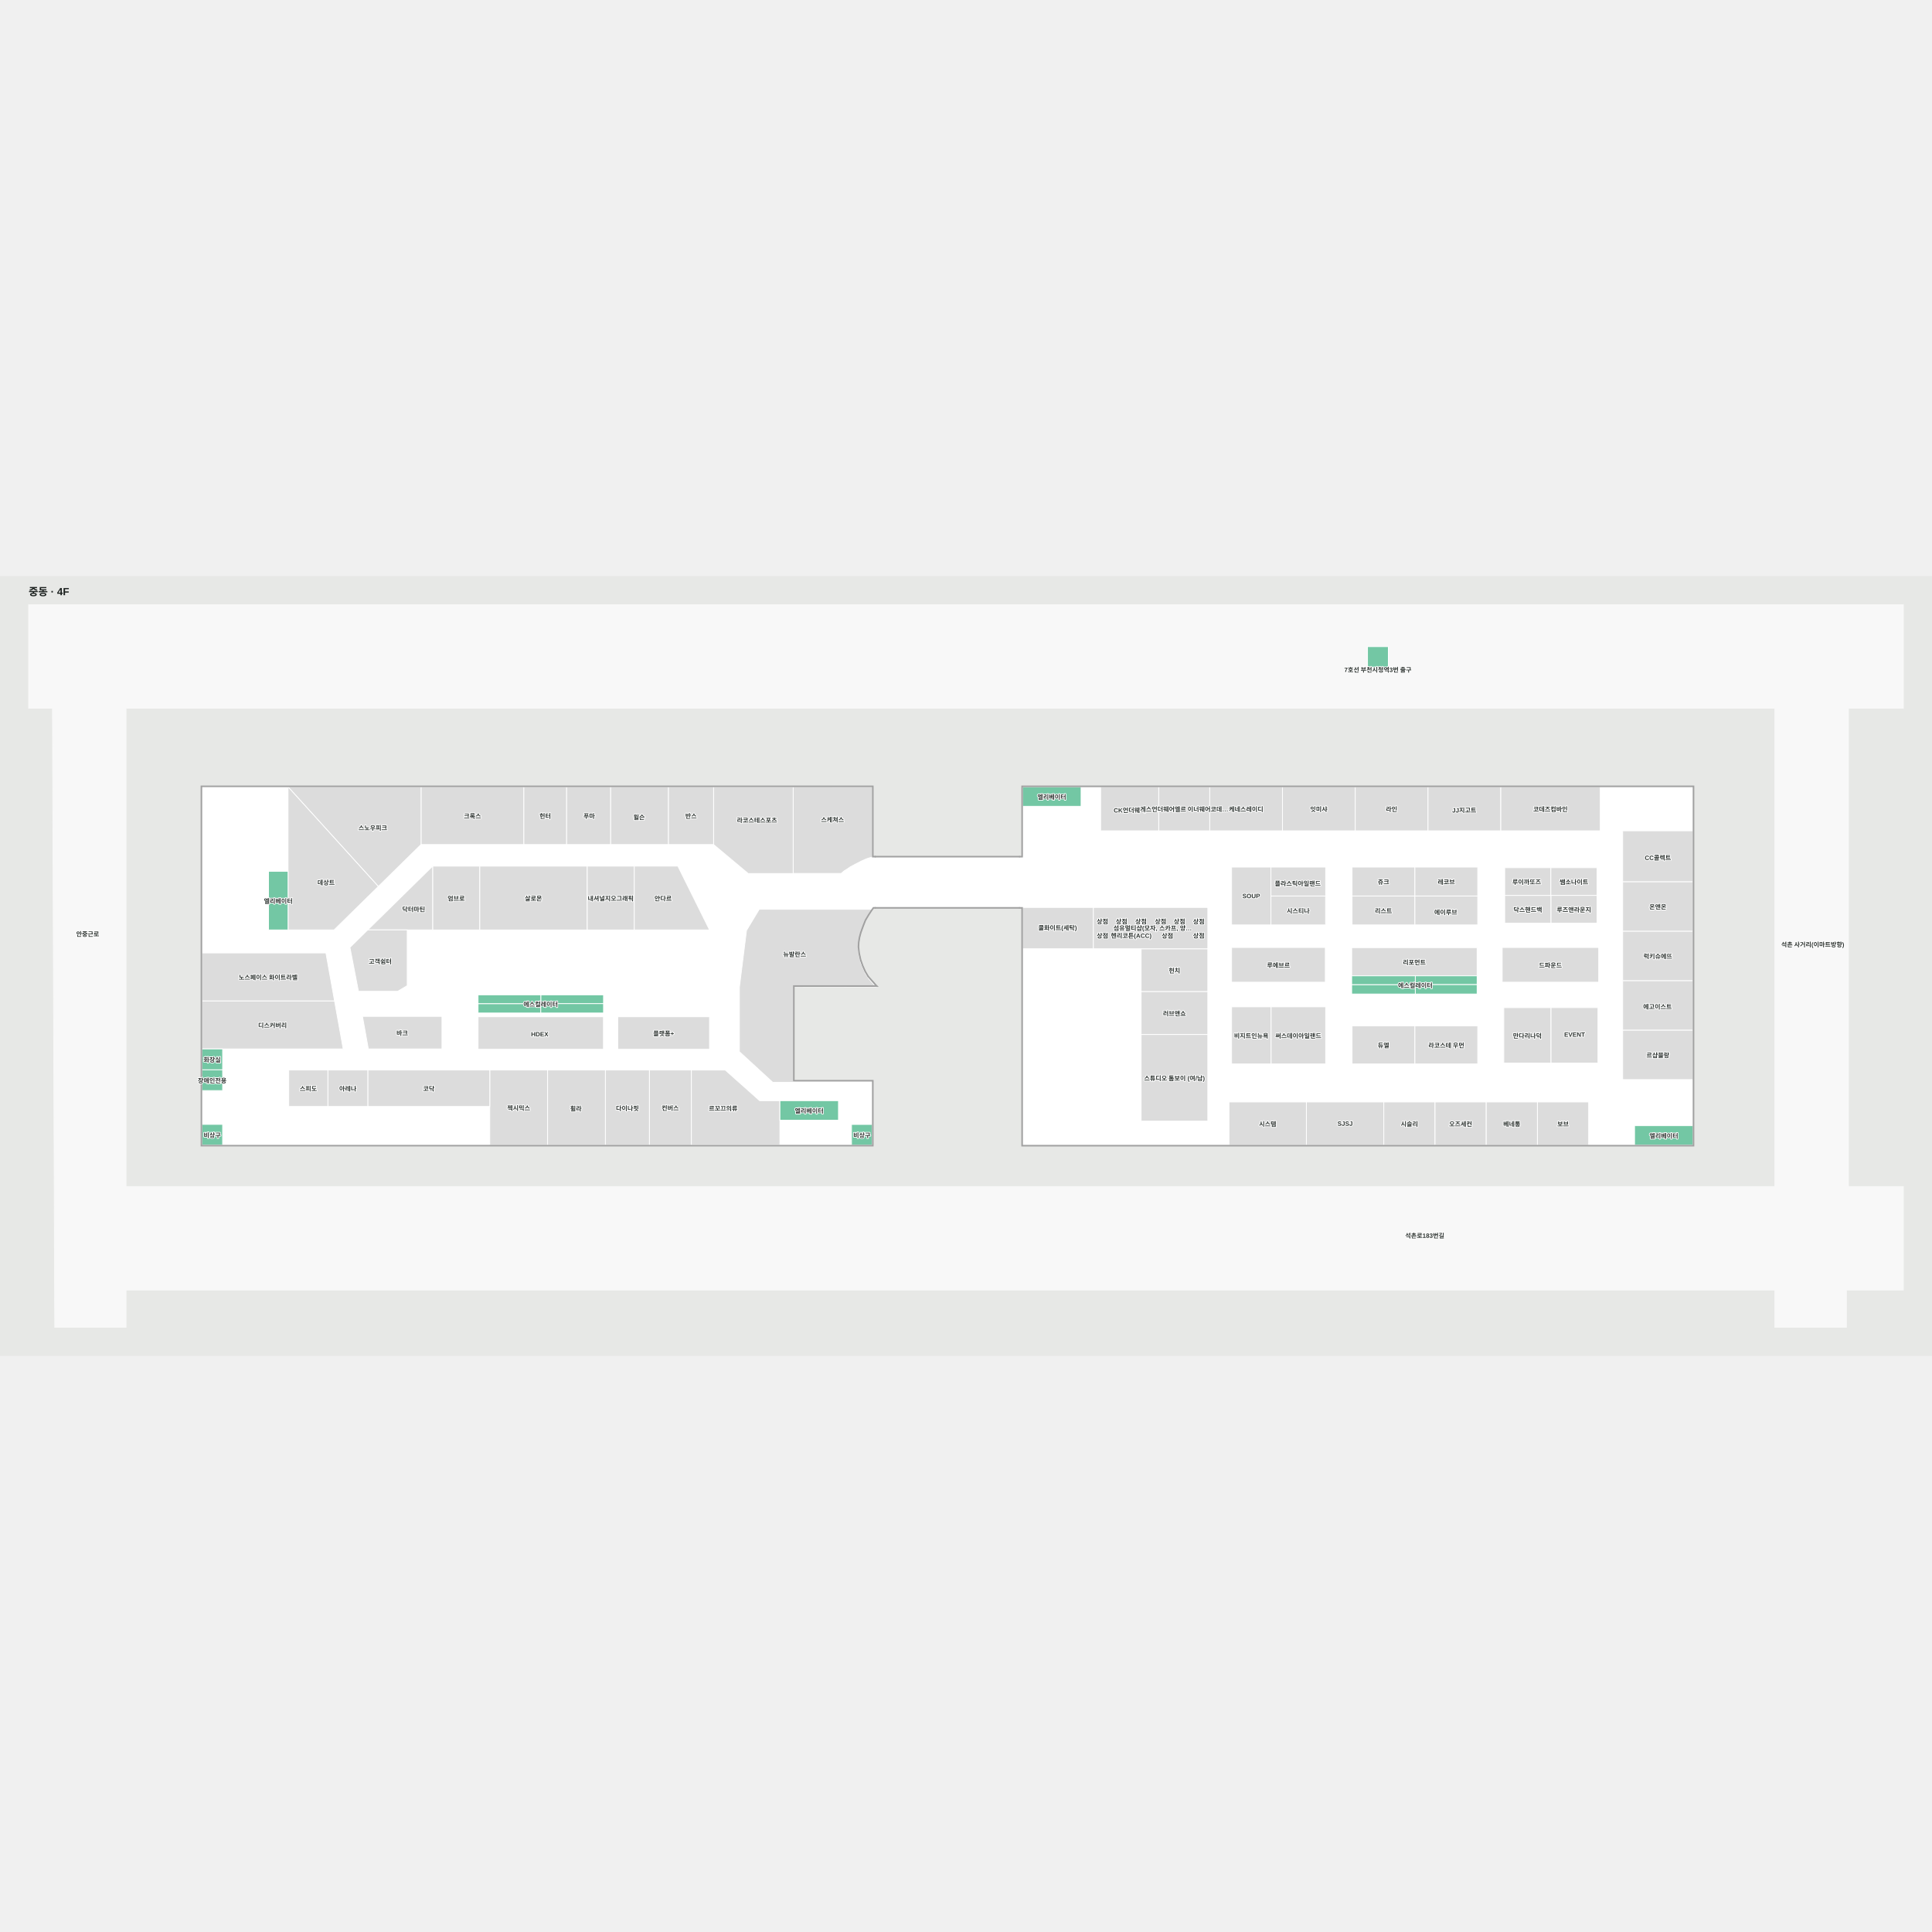
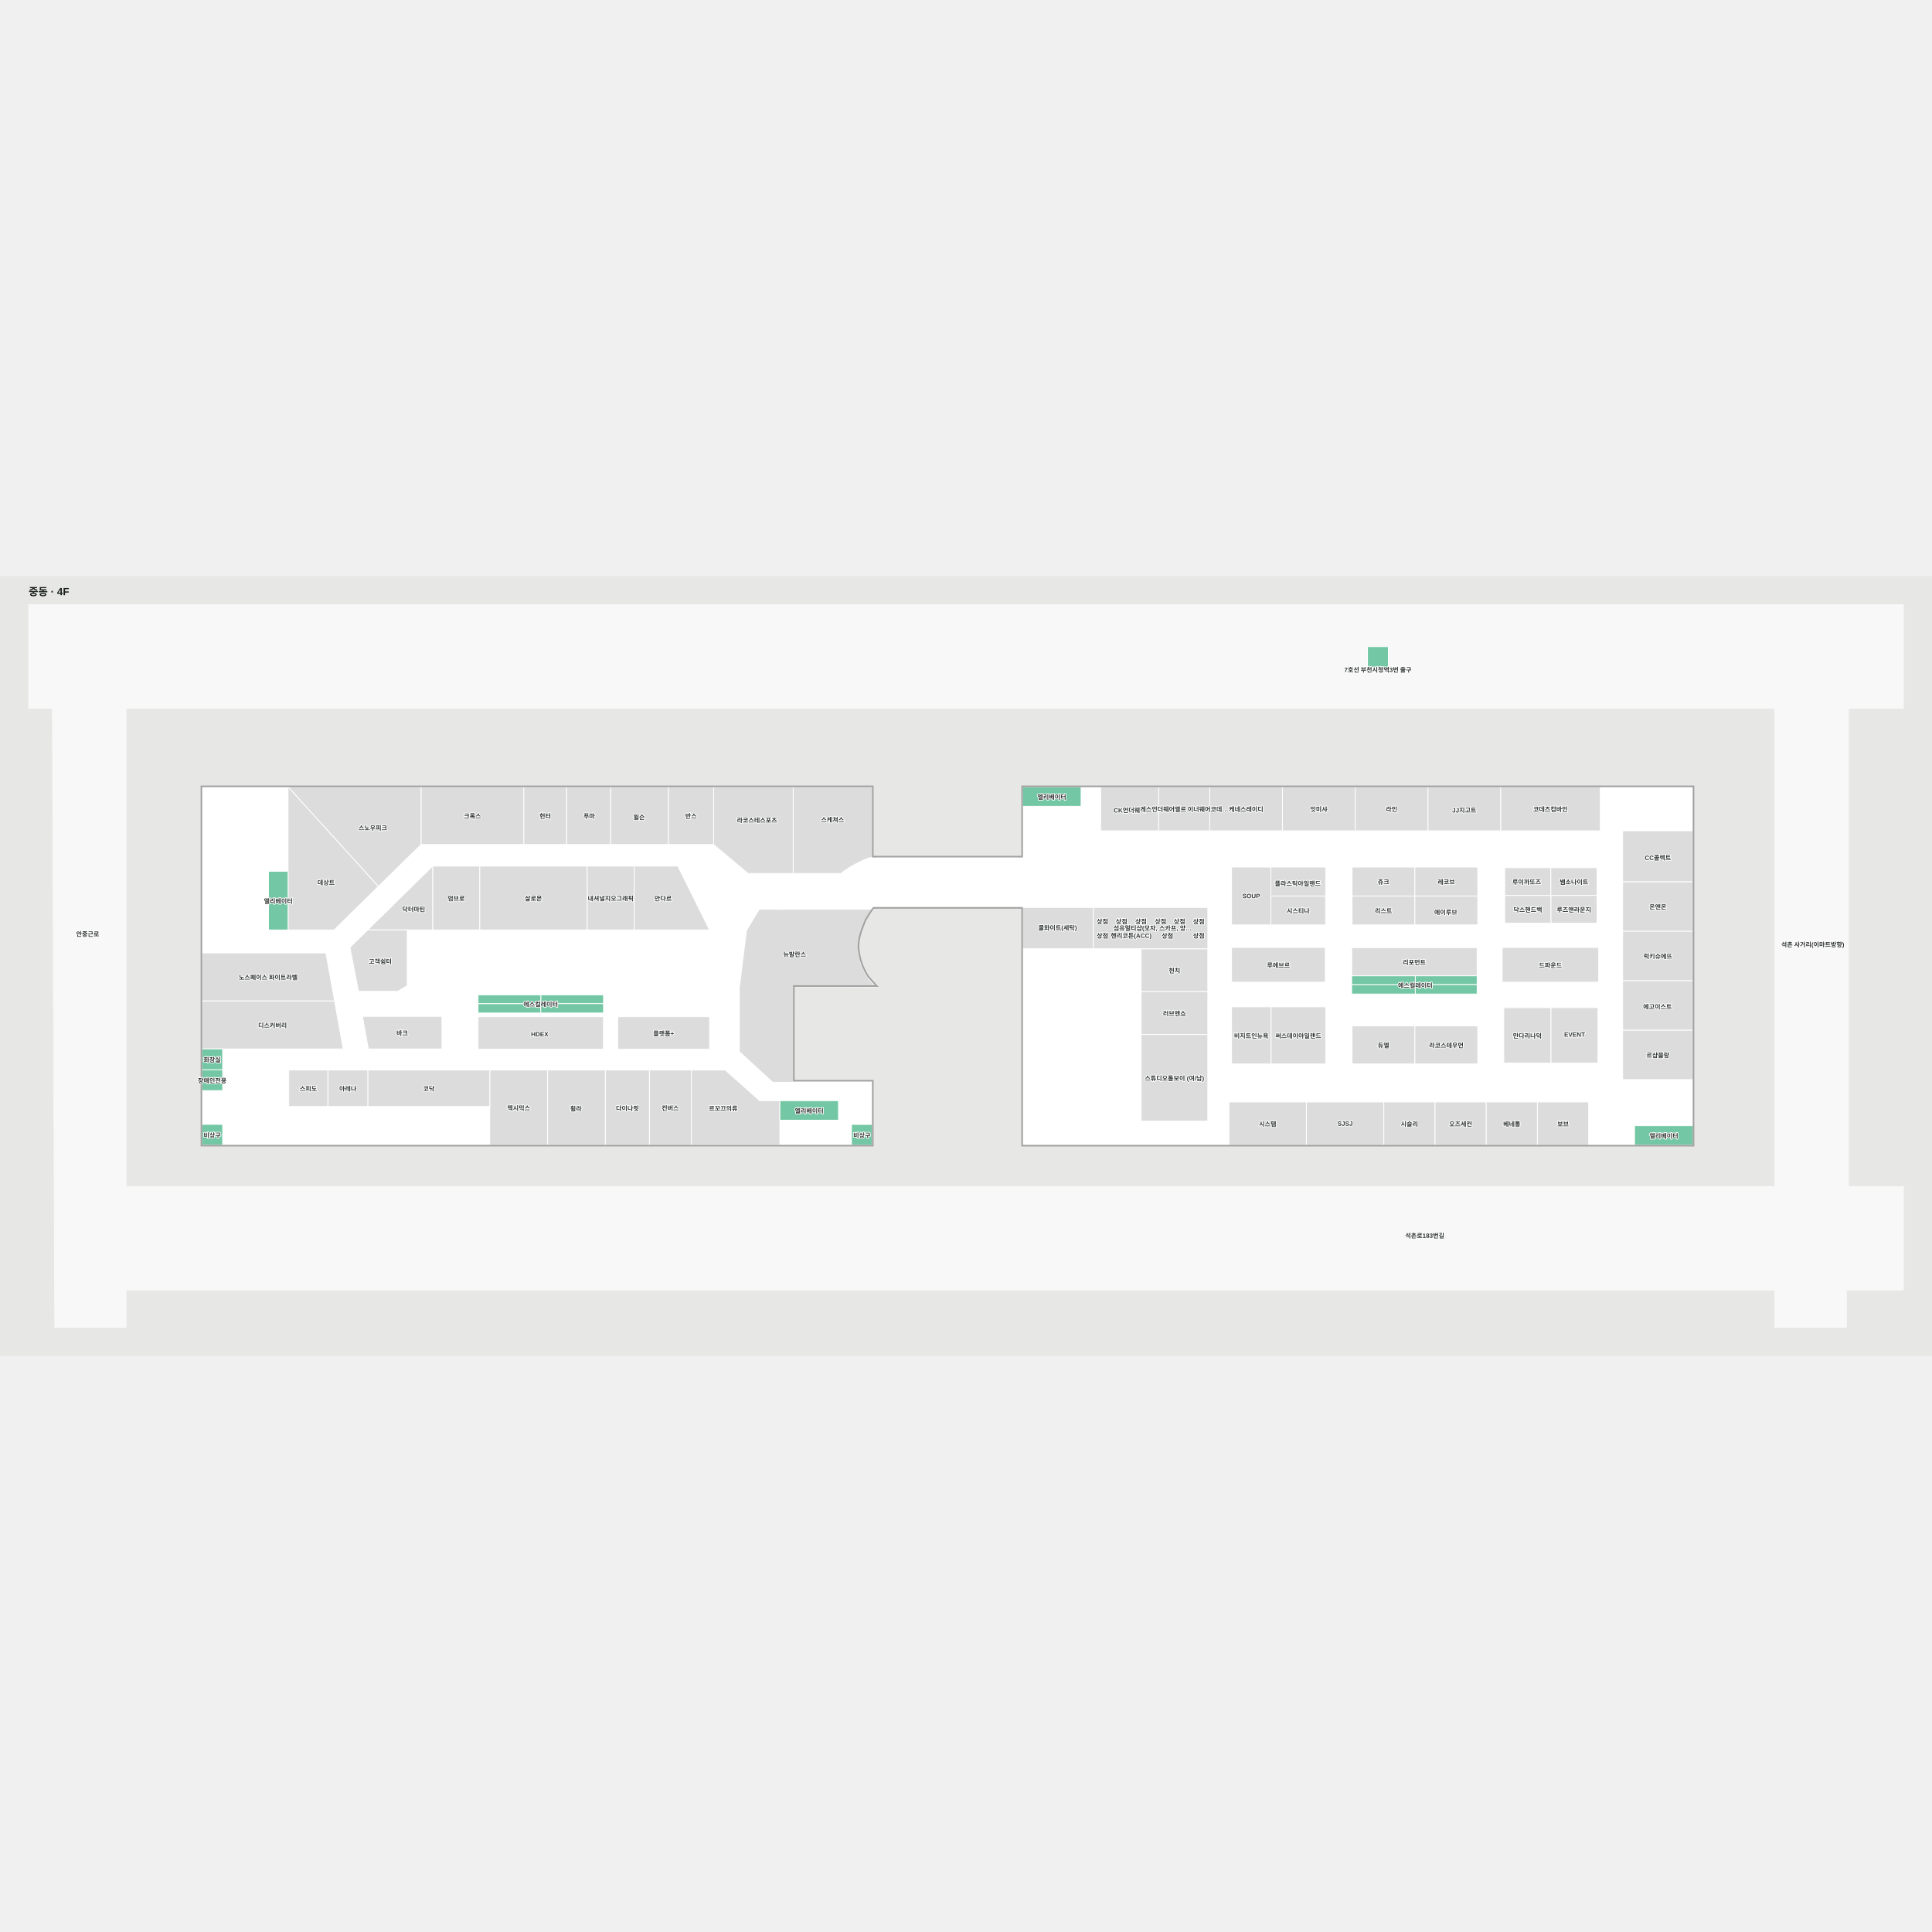
<svg xmlns="http://www.w3.org/2000/svg" viewBox="-55 57.517 3710 1497.483" width="1200" height="1200" role="img" aria-labelledby="title desc">
  <rect x="-55" y="57.517" width="3710" height="1497.483" fill="#e7e8e6" />
  <g>
    <polygon points="3494.54,1229.79 3494.54,309.08 3353.23,309.08 3353.23,1229.79 187.05,1229.79 187.05,309.08 45.74,309.08 50.16,1500.00 187.05,1500.00 187.05,1428.50 3353.23,1428.50 3353.23,1500.00 3490.70,1500.00 3490.70,1428.50 3600.00,1428.50 3600.00,1229.79" fill="#f8f8f8" fill-opacity="1" stroke="#f8f8f8" stroke-width="1.5" />
    <polygon points="3600.00,311.23 0.00,311.23 0.00,112.52 3600.00,112.52" fill="#f8f8f8" fill-opacity="1" stroke="#f8f8f8" stroke-width="1.5" />
    <polygon points="1623.32,597.03 1620.30,597.03 1620.30,462.00 332.50,462.00 332.50,1150.50 1620.30,1150.50 1620.30,1027.33 1468.75,1027.33 1468.67,844.00 1626.79,844.00 1626.00,843.25 1622.00,838.50 1617.25,833.25 1611.50,826.75 1605.75,817.00 1601.00,806.25 1597.00,795.00 1594.00,781.50 1592.75,769.50 1593.25,760.50 1594.75,751.25 1597.25,741.75 1602.00,728.75 1606.25,718.00 1612.25,708.00 1618.50,698.50 1620.86,695.33 1621.79,693.83 1623.32,693.83" fill="#ffffff" fill-opacity="1" stroke="#ffffff" stroke-width="1.5" />
    <polygon points="3196.30,1150.50 3196.30,462.00 1908.50,462.00 1908.50,597.03 1904.28,597.03 1904.28,693.83 1908.50,693.83 1908.50,1150.50" fill="#ffffff" fill-opacity="1" stroke="#ffffff" stroke-width="1.5" />
    <polygon points="1904.28,597.03 1623.32,597.03 1623.32,693.83 1904.28,693.83" fill="#ffffff" fill-opacity="1" stroke="#ffffff" stroke-width="1.5" />
  </g>
  <g>
    <polygon points="1560.58,628.50 1468.12,628.52 1468.13,461.93 1620.30,462.00 1620.30,597.00 1615.08,598.42 1609.08,600.33 1600.67,604.00 1593.58,607.58 1585.58,611.75 1577.67,616.00 1572.17,619.83 1566.42,623.33 1561.25,627.58" fill="#dcdcdc" fill-opacity="1" stroke="#ffffff" stroke-width="1.5" />
    <polygon points="1315.33,462.10 1315.33,573.10 1381.67,628.60 1468.14,628.60 1468.14,462.10" fill="#dcdcdc" fill-opacity="1" stroke="#ffffff" stroke-width="1.5" />
    <polygon points="1402.96,697.32 1378.53,737.95 1364.86,846.95 1364.86,970.81 1428.80,1029.54 1468.75,1029.54 1468.54,845.98 1627.16,846.37 1613.36,830.71 1606.59,820.01 1598.30,800.83 1594.90,786.63 1594.17,783.55 1592.82,773.25 1593.75,759.97 1597.57,741.94 1601.73,731.70 1606.23,720.41 1612.08,710.77 1620.86,697.41" fill="#dcdcdc" fill-opacity="1" stroke="#ffffff" stroke-width="1.5" />
    <polygon points="1272.54,1006.00 1272.54,1149.96 1442.61,1149.96 1442.61,1064.96 1403.86,1064.96 1337.61,1006.00" fill="#dcdcdc" fill-opacity="1" stroke="#ffffff" stroke-width="1.5" />
    <polygon points="1107.50,1006.00 1107.50,1150.50 1192.15,1150.50 1192.15,1006.00" fill="#dcdcdc" fill-opacity="1" stroke="#ffffff" stroke-width="1.5" />
    <polygon points="671.66,653.37 586.50,737.00 498.15,737.00 498.15,462.00" fill="#dcdcdc" fill-opacity="1" stroke="#ffffff" stroke-width="1.5" />
    <polygon points="753.50,462.00 951.00,462.00 951.00,573.00 753.50,573.00" fill="#dcdcdc" fill-opacity="1" stroke="#ffffff" stroke-width="1.5" />
    <polygon points="1032.86,462.00 1117.72,462.00 1117.72,573.00 1032.86,573.00" fill="#dcdcdc" fill-opacity="1" stroke="#ffffff" stroke-width="1.5" />
    <polygon points="1131.33,903.70 1131.33,966.20 1307.50,966.20 1307.50,903.70" fill="#dcdcdc" fill-opacity="1" stroke="#ffffff" stroke-width="1.5" />
    <polygon points="1192.15,1006.00 1192.15,1150.50 1272.54,1150.50 1272.54,1006.00" fill="#dcdcdc" fill-opacity="1" stroke="#ffffff" stroke-width="1.5" />
    <polygon points="996.50,1006.00 996.50,1150.50 1107.50,1150.50 1107.50,1006.00" fill="#dcdcdc" fill-opacity="1" stroke="#ffffff" stroke-width="1.5" />
    <polygon points="885.50,1006.00 885.50,1150.50 996.50,1150.50 996.50,1006.00" fill="#dcdcdc" fill-opacity="1" stroke="#ffffff" stroke-width="1.5" />
    <polygon points="651.25,1006.00 651.25,1076.00 885.50,1076.00 885.50,1006.00" fill="#dcdcdc" fill-opacity="1" stroke="#ffffff" stroke-width="1.5" />
    <polygon points="499.50,1006.00 499.50,1076.00 574.75,1076.00 574.75,1006.00" fill="#dcdcdc" fill-opacity="1" stroke="#ffffff" stroke-width="1.5" />
    <polygon points="863.07,903.70 863.07,966.20 1103.80,966.20 1103.80,903.70" fill="#dcdcdc" fill-opacity="1" stroke="#ffffff" stroke-width="1.5" />
    <polygon points="641.07,903.00 652.31,965.50 793.67,965.50 793.67,903.00" fill="#dcdcdc" fill-opacity="1" stroke="#ffffff" stroke-width="1.5" />
    <polygon points="332.50,873.33 332.50,965.50 604.00,965.50 587.43,873.33" fill="#dcdcdc" fill-opacity="1" stroke="#ffffff" stroke-width="1.5" />
    <polygon points="570.86,781.17 332.50,781.17 332.50,873.33 587.43,873.33" fill="#dcdcdc" fill-opacity="1" stroke="#ffffff" stroke-width="1.5" />
    <polygon points="866.33,614.50 775.77,614.50 775.77,737.00 866.33,737.00" fill="#dcdcdc" fill-opacity="1" stroke="#ffffff" stroke-width="1.5" />
    <polygon points="1228.67,462.00 1117.72,462.00 1117.72,573.00 1228.67,573.00" fill="#dcdcdc" fill-opacity="1" stroke="#ffffff" stroke-width="1.5" />
    <polygon points="1032.86,462.00 951.00,462.00 951.00,573.00 1032.86,573.00" fill="#dcdcdc" fill-opacity="1" stroke="#ffffff" stroke-width="1.5" />
    <polygon points="3196.30,929.33 3061.00,929.33 3061.00,1024.33 3196.30,1024.33" fill="#dcdcdc" fill-opacity="1" stroke="#ffffff" stroke-width="1.5" />
    <polygon points="3196.30,834.33 3061.00,834.33 3061.00,929.33 3196.30,929.33" fill="#dcdcdc" fill-opacity="1" stroke="#ffffff" stroke-width="1.5" />
    <polygon points="2661.47,770.97 2540.63,770.97 2540.63,825.11 2661.47,825.11 2781.52,825.11 2781.52,770.97" fill="#dcdcdc" fill-opacity="1" stroke="#ffffff" stroke-width="1.5" />
    <polygon points="2662.00,921.33 2541.33,921.33 2541.33,994.33 2662.00,994.33" fill="#dcdcdc" fill-opacity="1" stroke="#ffffff" stroke-width="1.5" />
    <polygon points="3013.57,886.17 2923.14,886.17 2923.14,992.72 3013.57,992.72" fill="#dcdcdc" fill-opacity="1" stroke="#ffffff" stroke-width="1.5" />
    <polygon points="2490.67,884.67 2385.67,884.67 2385.67,994.39 2490.67,994.39" fill="#dcdcdc" fill-opacity="1" stroke="#ffffff" stroke-width="1.5" />
    <polygon points="2385.67,884.67 2310.00,884.67 2310.00,994.33 2385.67,994.33" fill="#dcdcdc" fill-opacity="1" stroke="#ffffff" stroke-width="1.5" />
    <polygon points="2490.53,671.89 2385.37,671.89 2385.37,727.37 2490.53,727.37" fill="#dcdcdc" fill-opacity="1" stroke="#ffffff" stroke-width="1.5" />
    <polygon points="2385.50,616.33 2310.00,616.33 2310.00,727.33 2385.50,727.33" fill="#dcdcdc" fill-opacity="1" stroke="#ffffff" stroke-width="1.5" />
    <polygon points="2489.96,770.67 2310.00,770.67 2310.00,837.33 2489.96,837.33" fill="#dcdcdc" fill-opacity="1" stroke="#ffffff" stroke-width="1.5" />
    <polygon points="2044.64,693.83 1908.50,693.83 1908.50,773.17 2044.64,773.17" fill="#dcdcdc" fill-opacity="1" stroke="#ffffff" stroke-width="1.5" />
    <polygon points="2264.33,773.17 2136.33,773.17 2136.33,855.50 2264.33,855.50" fill="#dcdcdc" fill-opacity="1" stroke="#ffffff" stroke-width="1.5" />
    <polygon points="2264.33,855.50 2136.33,855.50 2136.33,937.83 2264.33,937.83" fill="#dcdcdc" fill-opacity="1" stroke="#ffffff" stroke-width="1.5" />
    <polygon points="2264.33,937.83 2136.33,937.83 2136.33,1104.17 2264.33,1104.17" fill="#dcdcdc" fill-opacity="1" stroke="#ffffff" stroke-width="1.5" />
    <polygon points="2453.67,1067.33 2305.00,1067.33 2305.00,1150.50 2453.67,1150.50" fill="#dcdcdc" fill-opacity="1" stroke="#ffffff" stroke-width="1.5" />
    <polygon points="2602.33,1067.33 2453.67,1067.33 2453.67,1150.50 2602.33,1150.50" fill="#dcdcdc" fill-opacity="1" stroke="#ffffff" stroke-width="1.5" />
    <polygon points="2700.67,1067.33 2602.33,1067.33 2602.33,1150.50 2700.67,1150.50" fill="#dcdcdc" fill-opacity="1" stroke="#ffffff" stroke-width="1.5" />
    <polygon points="2799.00,1067.33 2700.67,1067.33 2700.67,1150.50 2799.00,1150.50" fill="#dcdcdc" fill-opacity="1" stroke="#ffffff" stroke-width="1.5" />
    <polygon points="2897.33,1067.33 2799.00,1067.33 2799.00,1150.50 2897.33,1150.50" fill="#dcdcdc" fill-opacity="1" stroke="#ffffff" stroke-width="1.5" />
    <polygon points="2995.67,1067.33 2897.33,1067.33 2897.33,1150.50 2995.67,1150.50" fill="#dcdcdc" fill-opacity="1" stroke="#ffffff" stroke-width="1.5" />
    <polygon points="2782.67,921.33 2662.00,921.33 2662.00,994.33 2782.67,994.33" fill="#dcdcdc" fill-opacity="1" stroke="#ffffff" stroke-width="1.5" />
    <polygon points="2662.00,671.83 2541.33,671.83 2541.33,727.33 2662.00,727.33" fill="#dcdcdc" fill-opacity="1" stroke="#ffffff" stroke-width="1.5" />
    <polygon points="2662.00,616.33 2541.33,616.33 2541.33,671.83 2662.00,671.83" fill="#dcdcdc" fill-opacity="1" stroke="#ffffff" stroke-width="1.5" />
    <polygon points="2782.67,671.83 2662.00,671.83 2662.00,727.33 2782.67,727.33" fill="#dcdcdc" fill-opacity="1" stroke="#ffffff" stroke-width="1.5" />
    <polygon points="2782.67,616.33 2662.00,616.33 2662.00,671.83 2782.67,671.83" fill="#dcdcdc" fill-opacity="1" stroke="#ffffff" stroke-width="1.5" />
    <polygon points="3014.97,770.67 2829.67,770.67 2829.67,837.33 3014.97,837.33" fill="#dcdcdc" fill-opacity="1" stroke="#ffffff" stroke-width="1.5" />
    <polygon points="3196.30,739.33 3061.00,739.33 3061.00,834.33 3196.30,834.33" fill="#dcdcdc" fill-opacity="1" stroke="#ffffff" stroke-width="1.5" />
    <polygon points="3196.30,644.33 3061.00,644.33 3061.00,739.33 3196.30,739.33" fill="#dcdcdc" fill-opacity="1" stroke="#ffffff" stroke-width="1.5" />
    <polygon points="3196.30,546.67 3061.00,546.67 3061.00,644.33 3196.30,644.33" fill="#dcdcdc" fill-opacity="1" stroke="#ffffff" stroke-width="1.5" />
    <polygon points="3018.00,462.00 2826.67,462.00 2826.67,546.67 3018.00,546.67" fill="#dcdcdc" fill-opacity="1" stroke="#ffffff" stroke-width="1.5" />
    <polygon points="2826.67,462.00 2687.00,462.00 2687.00,546.67 2826.67,546.67" fill="#dcdcdc" fill-opacity="1" stroke="#ffffff" stroke-width="1.5" />
    <polygon points="2687.00,462.00 2547.33,462.00 2547.33,546.67 2687.00,546.67" fill="#dcdcdc" fill-opacity="1" stroke="#ffffff" stroke-width="1.5" />
    <polygon points="2547.33,462.00 2407.67,462.00 2407.67,546.67 2547.33,546.67" fill="#dcdcdc" fill-opacity="1" stroke="#ffffff" stroke-width="1.5" />
    <polygon points="2407.67,462.00 2268.00,462.00 2268.00,546.67 2407.67,546.67" fill="#dcdcdc" fill-opacity="1" stroke="#ffffff" stroke-width="1.5" />
    <polygon points="2170.12,462.00 2058.50,462.00 2058.50,546.67 2170.12,546.67" fill="#dcdcdc" fill-opacity="1" stroke="#ffffff" stroke-width="1.5" />
    <polygon points="1163.00,614.50 1072.44,614.50 1072.44,737.00 1163.00,737.00" fill="#dcdcdc" fill-opacity="1" stroke="#ffffff" stroke-width="1.5" />
    <polygon points="372.50,1110.40 332.50,1110.40 332.50,1150.40 372.50,1150.40" fill="#73c7a4" fill-opacity="1" stroke="#ffffff" stroke-width="1.5" />
    <polygon points="372.50,1005.50 332.50,1005.50 332.50,1045.50 372.50,1045.50" fill="#73c7a4" fill-opacity="1" stroke="#ffffff" stroke-width="1.5" />
    <polygon points="372.50,965.50 332.50,965.50 332.50,1005.50 372.50,1005.50" fill="#73c7a4" fill-opacity="1" stroke="#ffffff" stroke-width="1.5" />
    <polygon points="1620.15,1110.50 1580.15,1110.50 1580.15,1150.50 1620.15,1150.50" fill="#73c7a4" fill-opacity="1" stroke="#ffffff" stroke-width="1.5" />
    <polygon points="863.04,896.52 983.48,896.52 983.48,878.52 863.04,878.52" fill="#73c7a4" fill-opacity="1" stroke="#ffffff" stroke-width="1.5" />
    <polygon points="983.43,861.63 983.43,878.52 1103.94,878.52 1103.94,861.63" fill="#73c7a4" fill-opacity="1" stroke="#ffffff" stroke-width="1.5" />
    <polygon points="2540.60,860.01 2662.90,860.01 2662.77,842.00 2540.60,842.00" fill="#73c7a4" fill-opacity="1" stroke="#ffffff" stroke-width="1.5" />
    <polygon points="2662.77,825.12 2662.77,842.00 2781.50,842.00 2781.50,825.12" fill="#73c7a4" fill-opacity="1" stroke="#ffffff" stroke-width="1.5" />
    <polygon points="498.15,737.00 498.15,624.50 460.65,624.50 460.65,737.00" fill="#73c7a4" fill-opacity="1" stroke="#ffffff" stroke-width="1.5" />
    <polygon points="1555.11,1064.86 1442.61,1064.86 1442.61,1102.36 1555.11,1102.36" fill="#73c7a4" fill-opacity="1" stroke="#ffffff" stroke-width="1.5" />
    <polygon points="3196.30,1112.90 3083.80,1112.90 3083.80,1150.40 3196.30,1150.40" fill="#73c7a4" fill-opacity="1" stroke="#ffffff" stroke-width="1.5" />
    <polygon points="2021.00,462.10 1908.50,462.10 1908.50,499.60 2021.00,499.60" fill="#73c7a4" fill-opacity="1" stroke="#ffffff" stroke-width="1.5" />
    <polygon points="863.04,861.63 863.04,878.52 983.48,878.52 983.43,861.63" fill="#73c7a4" fill-opacity="1" stroke="#ffffff" stroke-width="1.5" />
    <polygon points="983.43,878.52 983.48,896.52 1103.94,896.52 1103.94,878.52" fill="#73c7a4" fill-opacity="1" stroke="#ffffff" stroke-width="1.5" />
    <polygon points="2540.60,825.12 2540.60,842.00 2662.77,842.00 2662.77,825.12" fill="#73c7a4" fill-opacity="1" stroke="#ffffff" stroke-width="1.5" />
    <polygon points="2662.77,842.00 2662.77,842.00 2662.90,860.01 2781.50,860.01 2781.50,842.00" fill="#73c7a4" fill-opacity="1" stroke="#ffffff" stroke-width="1.5" />
    <polygon points="574.75,1006.00 574.75,1076.00 651.25,1076.00 651.25,1006.00" fill="#dcdcdc" fill-opacity="1" stroke="#ffffff" stroke-width="1.5" />
    <polygon points="2268.00,462.00 2170.12,462.00 2170.12,546.67 2268.00,546.67" fill="#dcdcdc" fill-opacity="1" stroke="#ffffff" stroke-width="1.5" />
    <polygon points="1163.00,614.50 1163.00,737.00 1307.50,737.00 1246.70,614.50" fill="#dcdcdc" fill-opacity="1" stroke="#ffffff" stroke-width="1.5" />
    <polygon points="775.77,614.50 775.77,737.00 651.10,737.00" fill="#dcdcdc" fill-opacity="1" stroke="#ffffff" stroke-width="1.5" />
    <polygon points="498.15,462.00 671.66,653.37 753.50,573.00 753.50,462.00" fill="#dcdcdc" fill-opacity="1" stroke="#ffffff" stroke-width="1.5" />
    <polygon points="1315.33,462.00 1228.67,462.00 1228.67,573.00 1315.33,573.00" fill="#dcdcdc" fill-opacity="1" stroke="#ffffff" stroke-width="1.5" />
    <polygon points="2611.00,193.00 2571.00,193.00 2571.00,233.00 2611.00,233.00" fill="#73c7a4" fill-opacity="1" stroke="#ffffff" stroke-width="1.5" />
    <polygon points="1902.65,597.03 1902.65,595.53 1625.90,595.53 1625.90,597.03" fill="#a1a1a1" fill-opacity="1" stroke="#a1a1a1" stroke-width="1.5" />
    <polygon points="1907.00,460.53 1907.00,595.56 1902.65,595.56 1902.65,597.06 1908.50,597.06 1908.50,597.06 1908.50,462.03 3196.30,462.03 3196.30,1150.53 1908.50,1150.53 1908.50,704.71 1908.50,693.86 1908.50,693.86 1902.65,693.86 1902.65,695.36 1907.00,695.36 1907.00,704.71 1907.00,1152.03 3197.80,1152.03 3197.80,460.53" fill="#a1a1a1" fill-opacity="1" stroke="#a1a1a1" stroke-width="1.5" />
    <polygon points="1625.90,693.83 1625.90,695.33 1902.65,695.33 1902.65,693.83" fill="#a1a1a1" fill-opacity="1" stroke="#a1a1a1" stroke-width="1.5" />
    <polygon points="651.10,737.00 617.00,770.50 633.37,854.92 708.50,854.92 727.00,844.00 727.00,737.00" fill="#dcdcdc" fill-opacity="1" stroke="#ffffff" stroke-width="1.5" />
    <polygon points="1621.79,693.83 1620.84,695.33 1620.86,695.33 1620.82,695.33 1618.50,698.50 1612.25,708.00 1606.25,718.00 1602.00,728.75 1597.25,741.75 1594.75,751.25 1593.25,760.50 1592.75,769.50 1594.00,781.50 1597.00,795.00 1601.00,806.25 1605.75,817.00 1611.50,826.75 1617.25,833.25 1622.00,838.50 1626.00,843.25 1626.79,844.00 1468.67,844.00 1468.67,1027.33 1620.30,1027.33 1620.30,1150.50 332.50,1150.50 332.50,462.00 1620.30,462.00 1620.30,597.00 1620.30,597.03 1625.90,597.03 1625.90,595.53 1621.80,595.53 1621.80,462.00 1621.80,460.50 1620.30,460.50 332.50,460.50 331.00,460.50 331.00,462.00 331.00,1150.50 331.00,1152.00 332.50,1152.00 1620.30,1152.00 1621.80,1152.00 1621.80,1150.50 1621.80,1027.33 1621.80,1025.83 1620.30,1025.83 1470.17,1025.83 1470.17,845.50 1626.79,845.50 1630.55,845.50 1627.82,842.91 1627.09,842.22 1623.15,837.53 1623.13,837.51 1623.11,837.49 1618.36,832.24 1612.72,825.86 1607.09,816.31 1602.39,805.70 1598.44,794.58 1595.48,781.26 1594.25,769.46 1594.74,760.66 1596.22,751.56 1598.68,742.20 1603.41,729.26 1607.60,718.67 1613.52,708.80 1619.73,699.35 1622.03,696.22 1622.68,695.33 1625.90,695.33 1625.90,693.83" fill="#a1a1a1" fill-opacity="1" stroke="#a1a1a1" stroke-width="1.5" />
    <polygon points="2923.11,617.48 2834.47,617.48 2834.47,670.77 2923.11,670.77" fill="#dcdcdc" fill-opacity="1" stroke="#ffffff" stroke-width="1.5" />
    <polygon points="3011.75,617.48 2923.11,617.48 2923.11,670.77 3011.75,670.77" fill="#dcdcdc" fill-opacity="1" stroke="#ffffff" stroke-width="1.5" />
    <polygon points="3011.75,670.73 2923.11,670.73 2923.11,724.02 3011.75,724.02" fill="#dcdcdc" fill-opacity="1" stroke="#ffffff" stroke-width="1.5" />
    <polygon points="2923.11,670.77 2834.47,670.77 2834.47,724.06 2923.11,724.06" fill="#dcdcdc" fill-opacity="1" stroke="#ffffff" stroke-width="1.5" />
    <polygon points="2264.35,693.83 2044.64,693.83 2044.64,773.17 2264.35,773.17" fill="#dcdcdc" fill-opacity="1" stroke="#ffffff" stroke-width="1.5" />
    <polygon points="2923.11,886.22 2832.69,886.22 2832.69,992.78 2923.11,992.78" fill="#dcdcdc" fill-opacity="1" stroke="#ffffff" stroke-width="1.5" />
    <polygon points="1072.44,737.00 866.33,737.00 866.33,614.50 1072.44,614.50" fill="#dcdcdc" fill-opacity="1" stroke="#ffffff" stroke-width="1.5" />
    <polygon points="2490.67,616.33 2385.50,616.33 2385.50,671.81 2490.67,671.81" fill="#dcdcdc" fill-opacity="1" stroke="#ffffff" stroke-width="1.5" />
  </g>
  <g font-family="Arial, 'Noto Sans KR', sans-serif" font-size="12" font-weight="600" fill="#303633" stroke="#fff" stroke-width="3" paint-order="stroke" stroke-linejoin="round">
    <text x="459.965" y="827.25" text-anchor="middle" dominant-baseline="central">노스페이스 화이트라벨</text>
    <text x="468.25" y="919.417" text-anchor="middle" dominant-baseline="central">디스커버리</text>
    <text x="537.125" y="1041" text-anchor="middle" dominant-baseline="central">스피도</text>
    <text x="768.375" y="1041" text-anchor="middle" dominant-baseline="central">코닥</text>
    <text x="717.368" y="934.25" text-anchor="middle" dominant-baseline="central">바크</text>
    <text x="821.053" y="675.75" text-anchor="middle" dominant-baseline="central">엄브로</text>
    <text x="1272" y="517.5" text-anchor="middle" dominant-baseline="central">반스</text>
    <text x="1470.948" y="783.044" text-anchor="middle" dominant-baseline="central">뉴발란스</text>
    <text x="1117.719" y="675.75" text-anchor="middle" dominant-baseline="central">내셔널
지오그래픽</text>
    <text x="1218.357" y="675.82" text-anchor="middle" dominant-baseline="central">안다르</text>
    <text x="981.421" y="937.278" text-anchor="middle" dominant-baseline="central">HDEX</text>
    <text x="1219.417" y="934.95" text-anchor="middle" dominant-baseline="central">플랫폼+</text>
    <text x="1172.236" y="519.737" text-anchor="middle" dominant-baseline="central">윌슨</text>
    <text x="941" y="1078.25" text-anchor="middle" dominant-baseline="central">젝시믹스</text>
    <text x="1050.898" y="1079.34" text-anchor="middle" dominant-baseline="central">휠라</text>
    <text x="1232.079" y="1078.25" text-anchor="middle" dominant-baseline="central">컨버스</text>
    <text x="1333.729" y="1078.965" text-anchor="middle" dominant-baseline="central">르꼬끄의류</text>
    <text x="2337.833" y="504.333" text-anchor="middle" dominant-baseline="central">케네스
레이디</text>
    <text x="2477.5" y="504.333" text-anchor="middle" dominant-baseline="central">잇미샤</text>
    <text x="2617.167" y="504.333" text-anchor="middle" dominant-baseline="central">라인</text>
    <text x="2438.167" y="939.527" text-anchor="middle" dominant-baseline="central">써스데이
아일랜드</text>
    <text x="2922.333" y="504.333" text-anchor="middle" dominant-baseline="central">코데즈컴바인</text>
    <text x="2158.389" y="732.712" text-anchor="middle" dominant-baseline="central">섬유멀티샵
(모자, 스카프, 양…</text>
-     <text x="2200.333" y="1021" text-anchor="middle" dominant-baseline="central">스튜디오 
+     <text x="2200.333" y="1021" text-anchor="middle" dominant-baseline="central">스튜디오
톰보이 (여/남)</text>
    <text x="2601.667" y="644.083" text-anchor="middle" dominant-baseline="central">쥬크</text>
    <text x="2756.833" y="504.333" text-anchor="middle" dominant-baseline="central">JJ지고트</text>
    <text x="2878.793" y="697.417" text-anchor="middle" dominant-baseline="central">닥스
핸드백</text>
    <text x="2601.667" y="699.583" text-anchor="middle" dominant-baseline="central">리스트</text>
    <text x="2660.858" y="798.447" text-anchor="middle" dominant-baseline="central">리포먼트</text>
    <text x="2347.833" y="939.5" text-anchor="middle" dominant-baseline="central">비지트
인뉴욕</text>
    <text x="2200.333" y="814.334" text-anchor="middle" dominant-baseline="central">헌치</text>
    <text x="2601.667" y="957.833" text-anchor="middle" dominant-baseline="central">듀엘</text>
-     <text x="2722.333" y="957.833" text-anchor="middle" dominant-baseline="central">라코스테 
+     <text x="2722.333" y="957.833" text-anchor="middle" dominant-baseline="central">라코스테
우먼</text>
    <text x="3128.65" y="595.5" text-anchor="middle" dominant-baseline="central">CC콜렉트</text>
    <text x="3128.65" y="691.833" text-anchor="middle" dominant-baseline="central">온앤온</text>
    <text x="3128.65" y="786.833" text-anchor="middle" dominant-baseline="central">럭키슈에뜨</text>
    <text x="3128.65" y="976.833" text-anchor="middle" dominant-baseline="central">르샵블랑</text>
    <text x="2379.333" y="1108.917" text-anchor="middle" dominant-baseline="central">시스템</text>
    <text x="2528" y="1108.917" text-anchor="middle" dominant-baseline="central">SJSJ</text>
    <text x="2651.5" y="1108.917" text-anchor="middle" dominant-baseline="central">시슬리</text>
    <text x="2848.167" y="1108.917" text-anchor="middle" dominant-baseline="central">베네통</text>
    <text x="2749.833" y="1108.917" text-anchor="middle" dominant-baseline="central">오즈세컨</text>
    <text x="2946.5" y="1108.917" text-anchor="middle" dominant-baseline="central">보브</text>
    <text x="2681" y="1323.241" text-anchor="middle" dominant-baseline="central">석촌로183번길</text>
    <text x="3425.964" y="764.271" text-anchor="middle" dominant-baseline="central">석촌 사거리
(이마트방향)</text>
    <text x="113.401" y="744.042" text-anchor="middle" dominant-baseline="central">안중근로</text>
    <text x="2114.311" y="504.333" text-anchor="middle" dominant-baseline="central">CK언더웨어</text>
    <text x="2219.061" y="504.333" text-anchor="middle" dominant-baseline="central">게스언더웨어
엘르 이너웨어
코데…</text>
    <text x="2399.979" y="804" text-anchor="middle" dominant-baseline="central">루에브르</text>
    <text x="2722.333" y="644.083" text-anchor="middle" dominant-baseline="central">레코브</text>
    <text x="969.386" y="675.75" text-anchor="middle" dominant-baseline="central">살로몬</text>
    <text x="1076.335" y="517.5" text-anchor="middle" dominant-baseline="central">푸마</text>
    <text x="852.25" y="517.5" text-anchor="middle" dominant-baseline="central">크록스</text>
    <text x="660.88" y="540.301" text-anchor="middle" dominant-baseline="central">스노우피크</text>
    <text x="571.191" y="645.147" text-anchor="middle" dominant-baseline="central">데상트</text>
    <text x="739.318" y="696.566" text-anchor="middle" dominant-baseline="central">닥터마틴</text>
    <text x="613" y="1041" text-anchor="middle" dominant-baseline="central">아레나</text>
    <text x="2922.317" y="804" text-anchor="middle" dominant-baseline="central">드파운드</text>
    <text x="991.928" y="517.5" text-anchor="middle" dominant-baseline="central">헌터</text>
    <text x="2246.945" y="747.192" text-anchor="middle" dominant-baseline="central">상점</text>
    <text x="2246.962" y="720.066" text-anchor="middle" dominant-baseline="central">상점</text>
    <text x="2135.973" y="719.874" text-anchor="middle" dominant-baseline="central">상점</text>
    <text x="2173.665" y="719.87" text-anchor="middle" dominant-baseline="central">상점</text>
    <text x="2209.904" y="719.859" text-anchor="middle" dominant-baseline="central">상점</text>
    <text x="2186.81" y="747.327" text-anchor="middle" dominant-baseline="central">상점</text>
    <text x="2098.703" y="719.938" text-anchor="middle" dominant-baseline="central">상점</text>
    <text x="2062.088" y="747.253" text-anchor="middle" dominant-baseline="central">상점</text>
    <text x="2062.004" y="719.893" text-anchor="middle" dominant-baseline="central">상점</text>
    <text x="2117.264" y="747.211" text-anchor="middle" dominant-baseline="central">헨리코튼(ACC)</text>
    <text x="2662.708" y="842.735" text-anchor="middle" dominant-baseline="central">에스컬레이터</text>
    <text x="1964.75" y="480.85" text-anchor="middle" dominant-baseline="central">엘리베이터</text>
    <text x="1498.861" y="1083.614" text-anchor="middle" dominant-baseline="central">엘리베이터</text>
    <text x="983.288" y="878.934" text-anchor="middle" dominant-baseline="central">에스컬레이터</text>
    <text x="479.403" y="680.75" text-anchor="middle" dominant-baseline="central">엘리베이터</text>
    <text x="352.5" y="1025.5" text-anchor="middle" dominant-baseline="central">장애인전용</text>
    <text x="352.5" y="985.5" text-anchor="middle" dominant-baseline="central">화장실</text>
    <text x="352.5" y="1130.4" text-anchor="middle" dominant-baseline="central">비상구</text>
    <text x="1600.15" y="1130.5" text-anchor="middle" dominant-baseline="central">비상구</text>
    <text x="3140.05" y="1131.65" text-anchor="middle" dominant-baseline="central">엘리베이터</text>
    <text x="2590.957" y="234.629" text-anchor="middle" dominant-baseline="central">7호선 부천시청역
3번 출구</text>
    <text x="2347.75" y="671.833" text-anchor="middle" dominant-baseline="central">SOUP</text>
    <text x="2967.432" y="697.371" text-anchor="middle" dominant-baseline="central">루즈앤라운지</text>
    <text x="2967.432" y="644.128" text-anchor="middle" dominant-baseline="central">쌤소나이트</text>
    <text x="2876.676" y="644.128" text-anchor="middle" dominant-baseline="central">루이까또즈</text>
    <text x="1975.863" y="732.066" text-anchor="middle" dominant-baseline="central">쿨화이트
(세탁)</text>
    <text x="2721.25" y="702.277" text-anchor="middle" dominant-baseline="central">에이루브</text>
    <text x="2877.899" y="939.5" text-anchor="middle" dominant-baseline="central">만다리나덕</text>
    <text x="2200.333" y="896.667" text-anchor="middle" dominant-baseline="central">러브앤쇼</text>
    <text x="1149.854" y="1078.724" text-anchor="middle" dominant-baseline="central">다이나핏</text>
    <text x="3127.911" y="883.62" text-anchor="middle" dominant-baseline="central">에고이스트</text>
    <text x="2437.95" y="699.632" text-anchor="middle" dominant-baseline="central">시스티나</text>
    <text x="2968.667" y="937.909" text-anchor="middle" dominant-baseline="central">EVENT</text>
    <text x="2437.084" y="647.033" text-anchor="middle" dominant-baseline="central">플라스틱
아일랜드</text>
    <text x="1398.666" y="525.552" text-anchor="middle" dominant-baseline="central">라코스테
스포츠</text>
    <text x="1543.62" y="524.505" text-anchor="middle" dominant-baseline="central">스케쳐스</text>
    <text x="675.114" y="796.655" text-anchor="middle" dominant-baseline="central">고객쉼터</text>
  </g>
+   <style>.managed-brand { fill:#9a5300; font-size:15px; font-weight:800; stroke:#fff7df; stroke-width:5; }</style>
  <text x="0" y="94.517" font-family="Arial, 'Noto Sans KR', sans-serif" font-size="20" font-weight="700" fill="#1a1f1d">중동 · 4F</text>
</svg>
